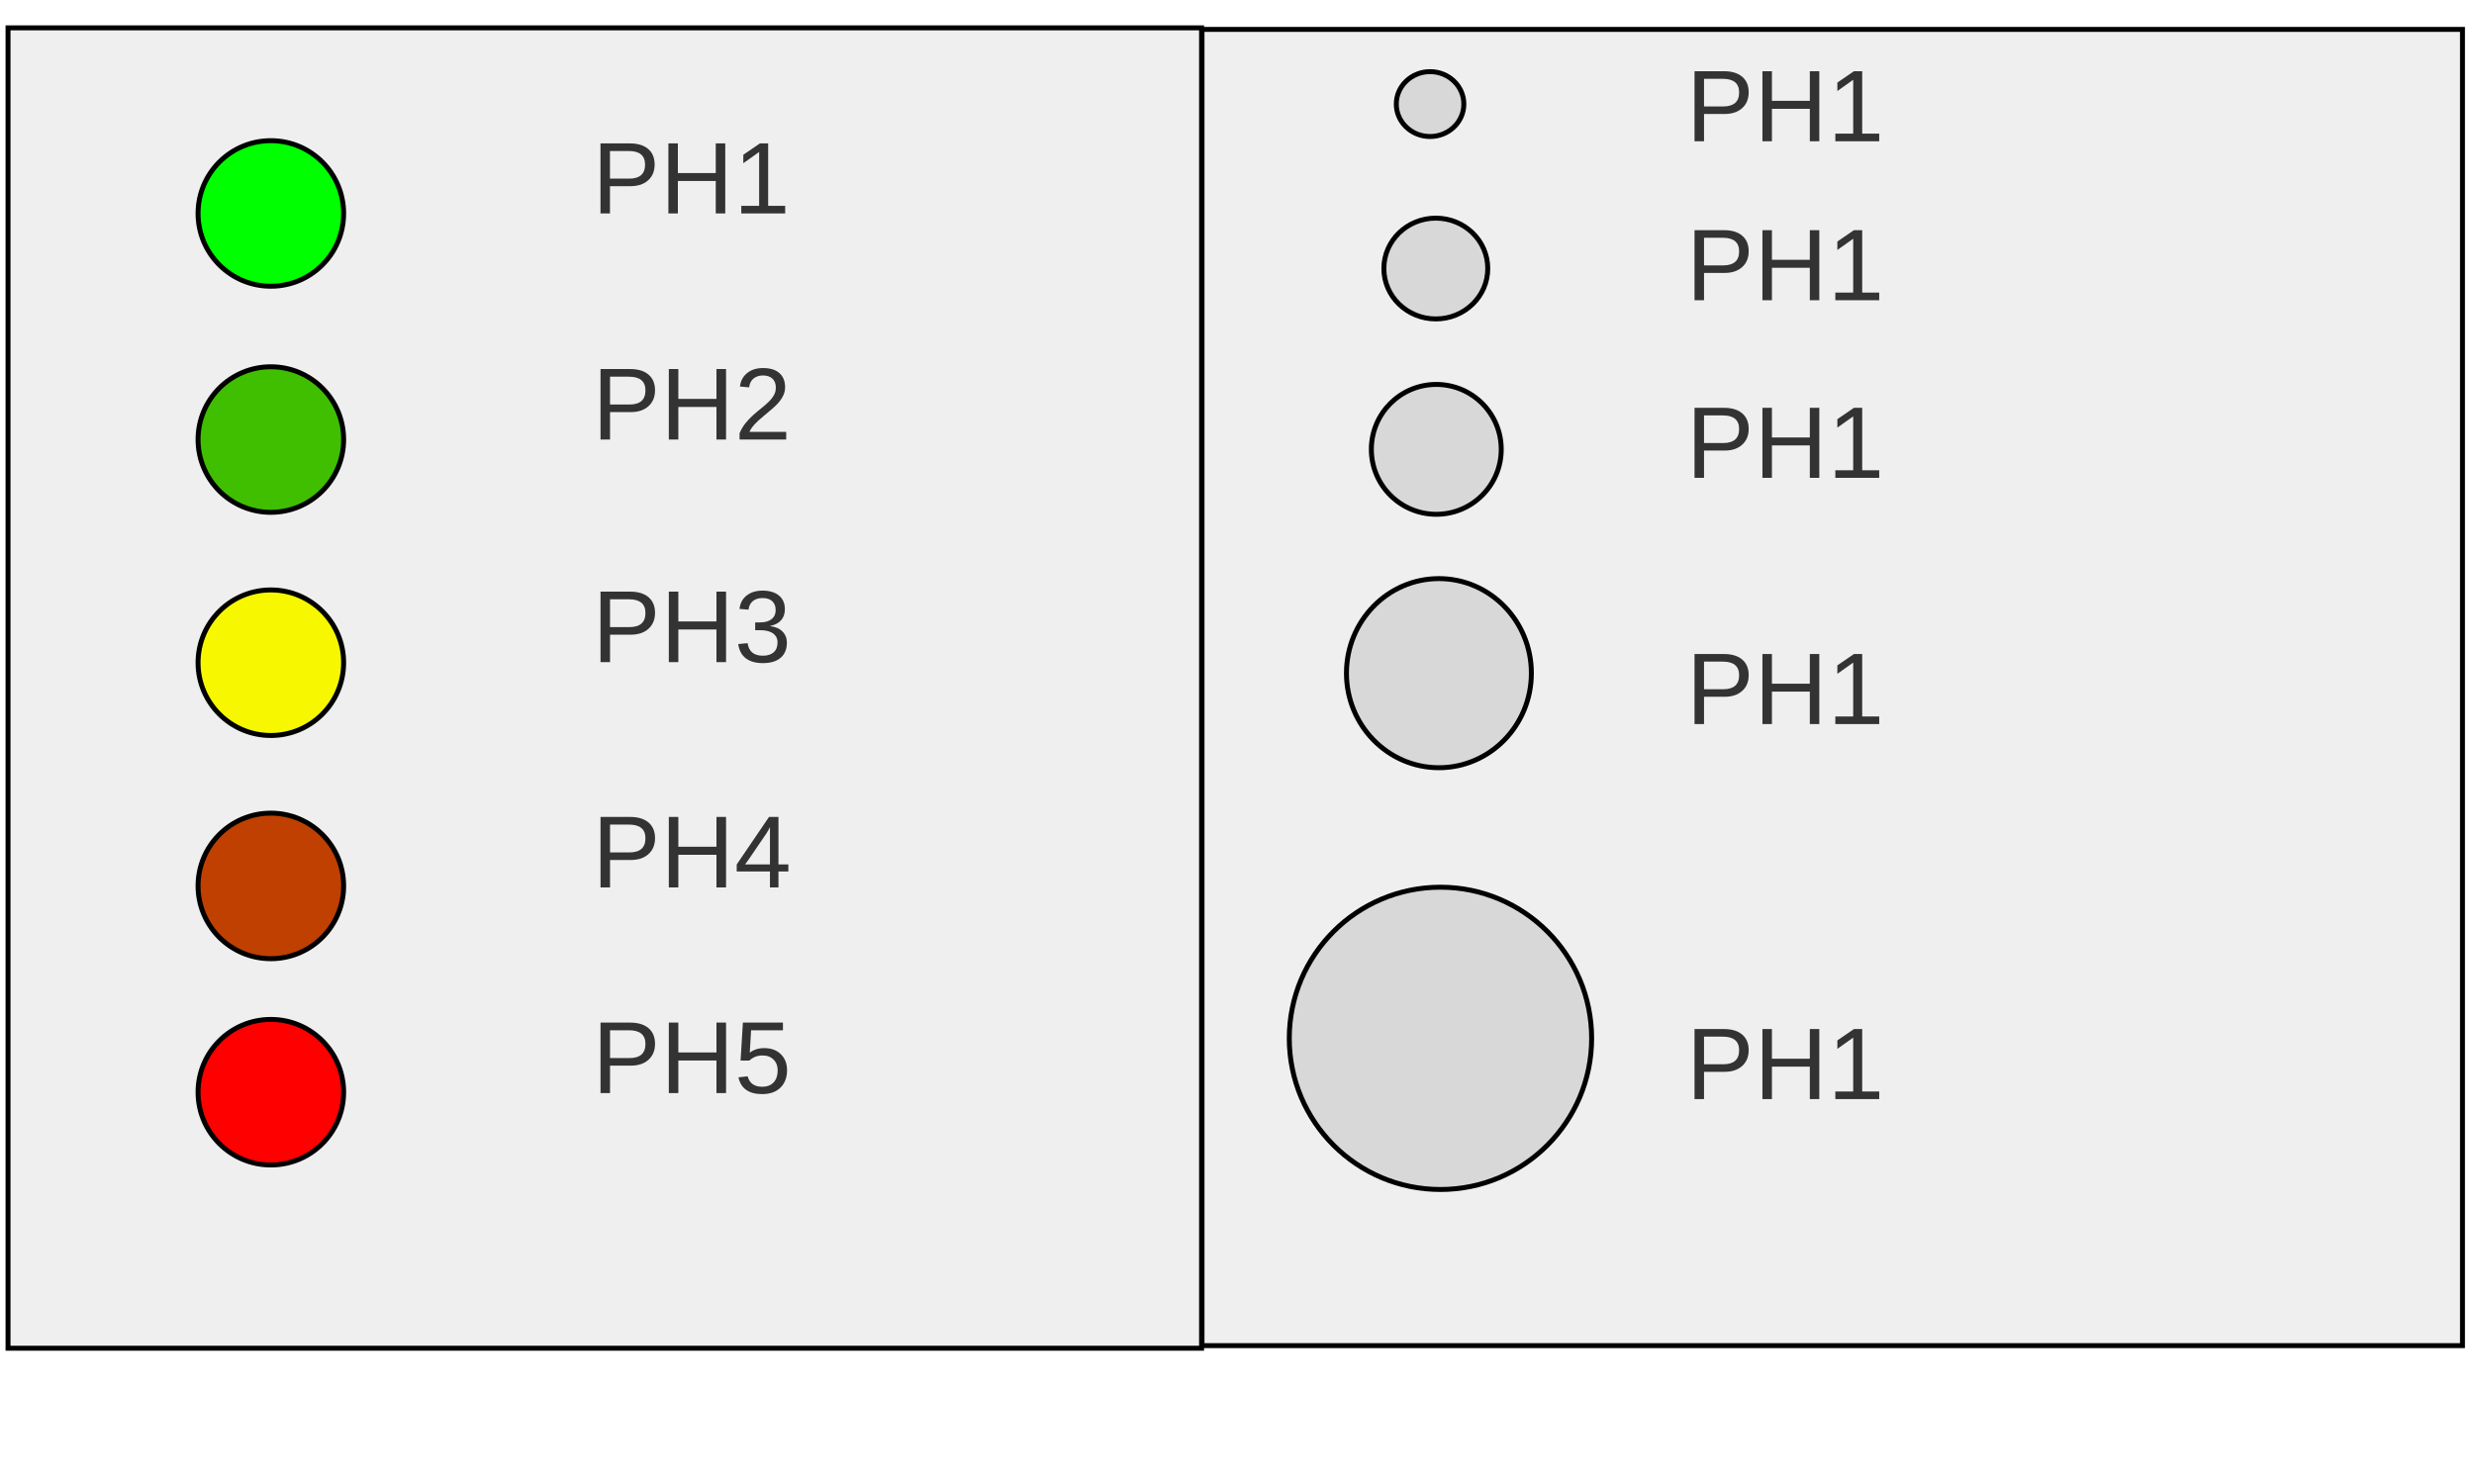
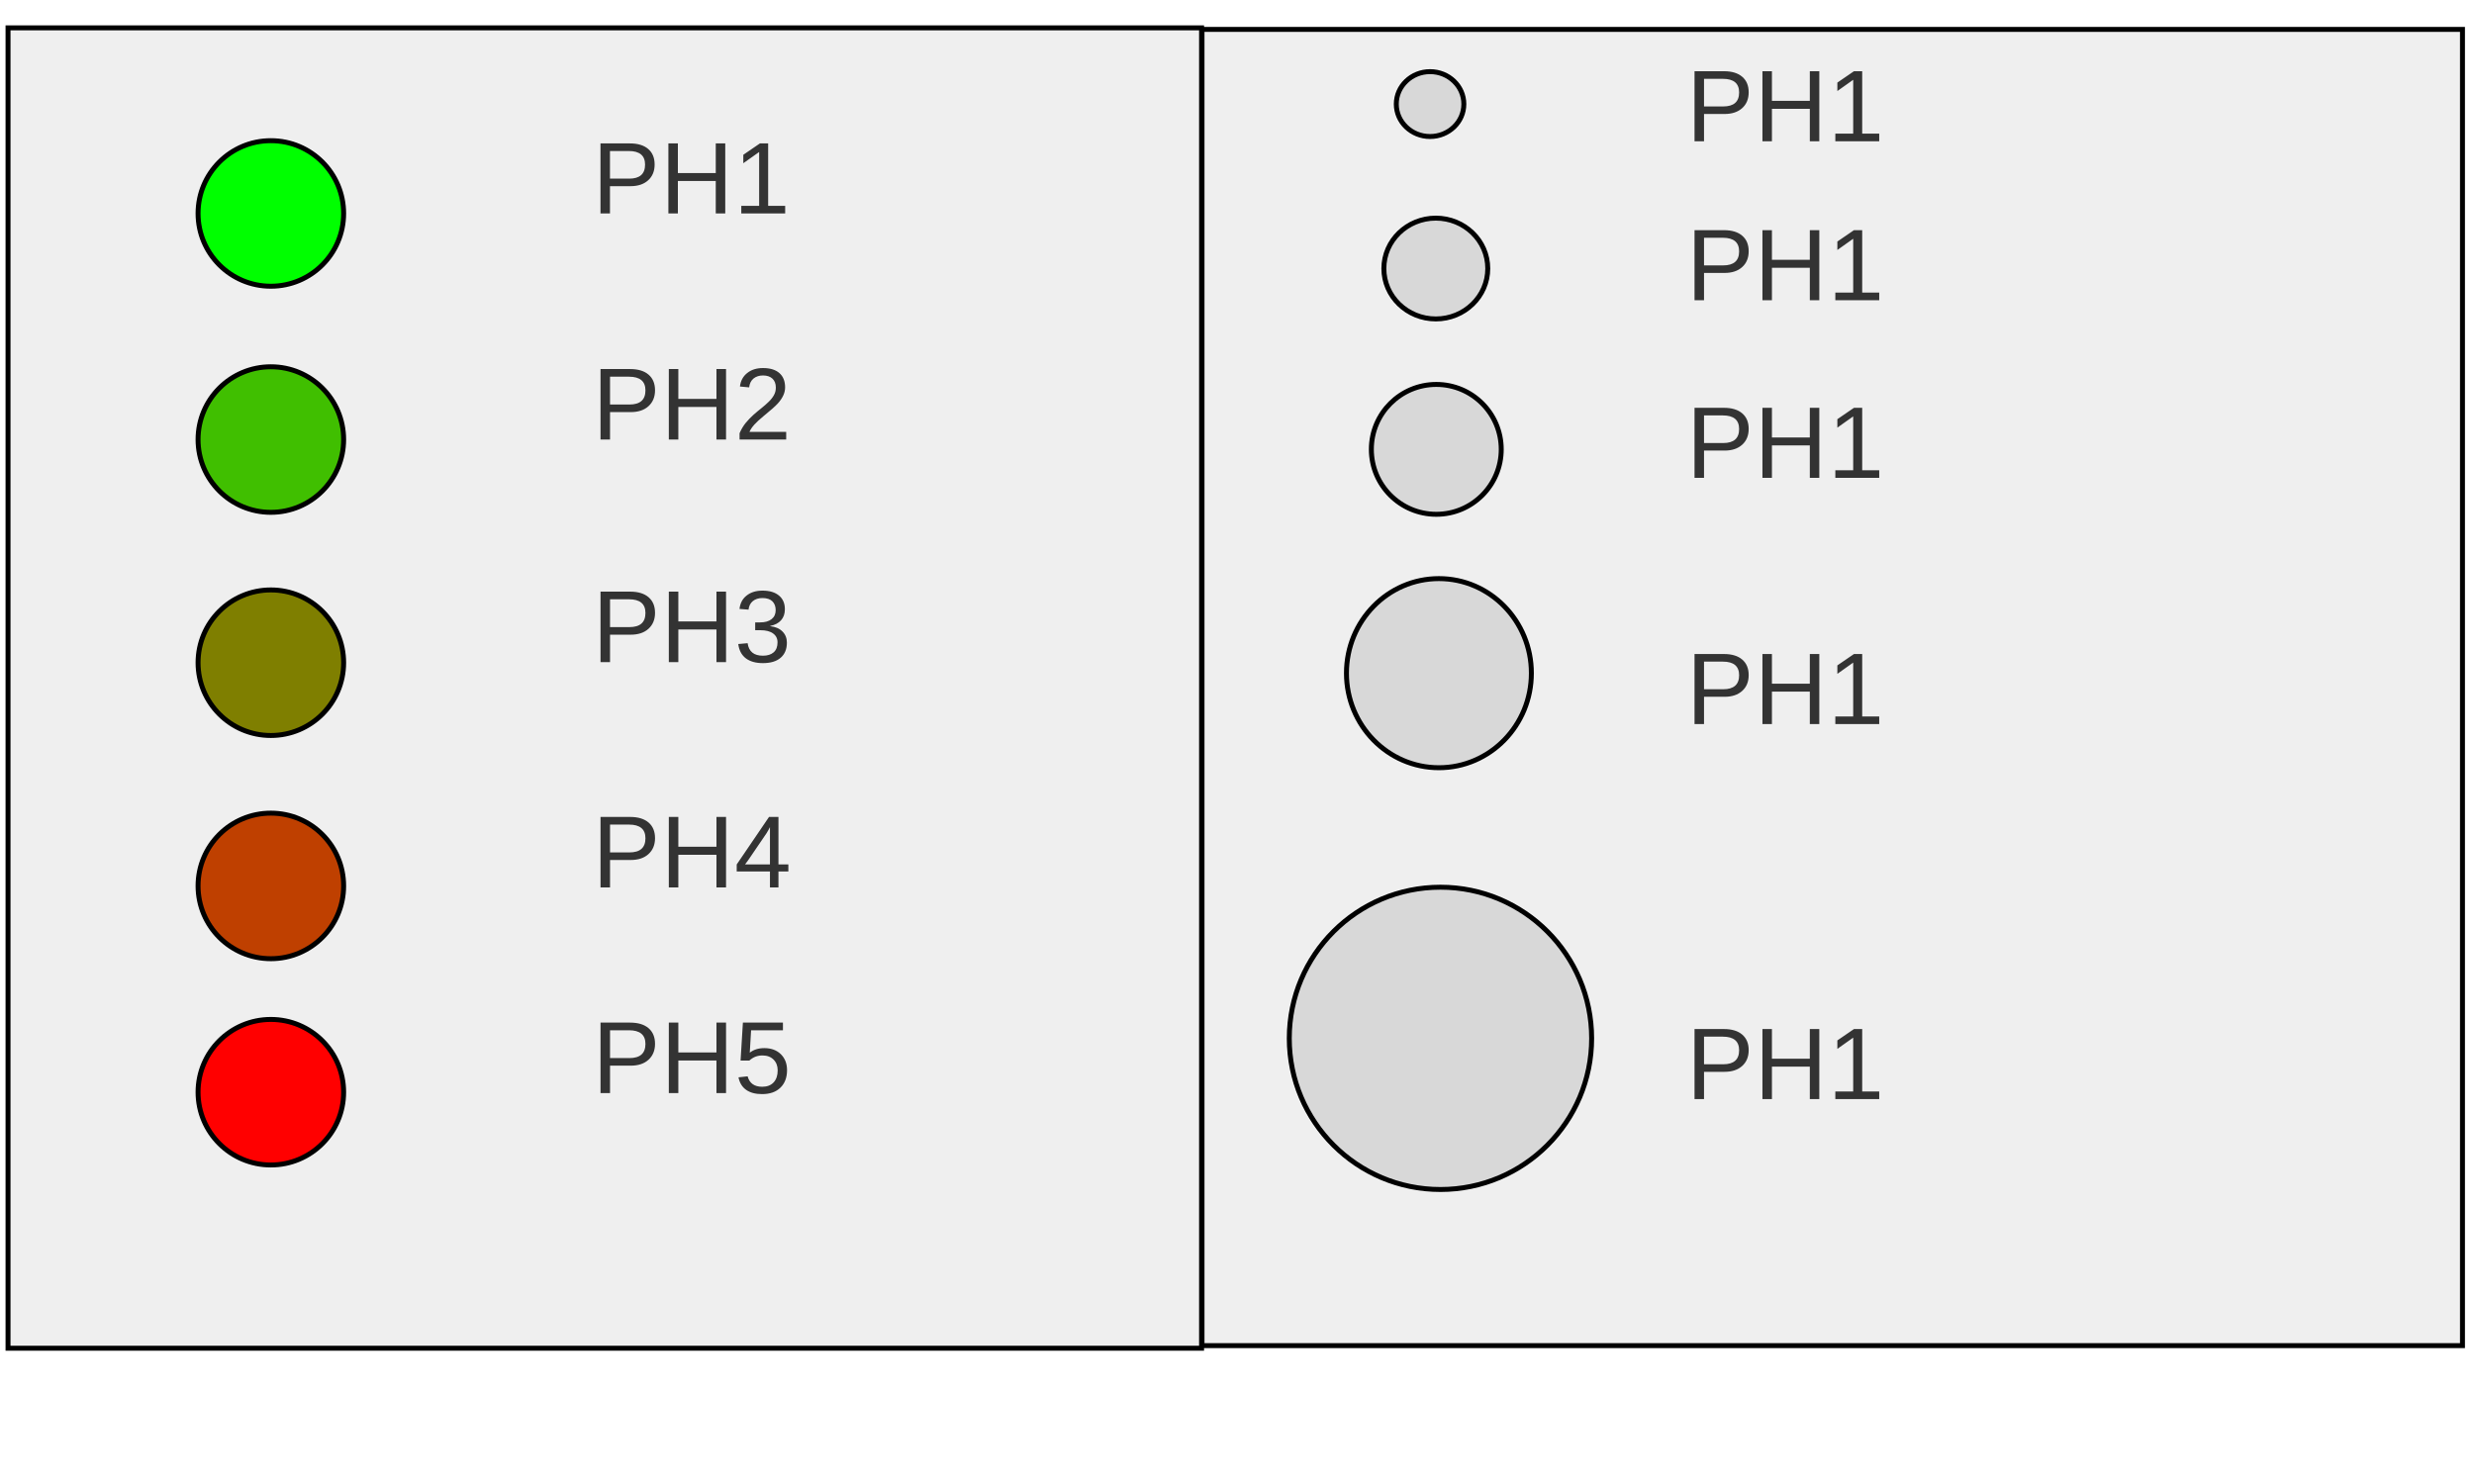
<svg xmlns="http://www.w3.org/2000/svg" viewBox="0 0 500 300" width="500" height="300">
  <rect x="1.622" y="5.63" width="241.216" height="266.923" style="fill: rgb(216, 216, 216); stroke: rgb(0, 0, 0); stroke-width: 1px; fill-opacity: 0.4;" />
  <ellipse style="stroke: rgb(0, 0, 0); stroke-width: 1px; fill: rgb(0, 255, 0);" cx="54.739" cy="43.151" rx="14.712" ry="14.712" />
  <ellipse style="stroke: rgb(0, 0, 0); stroke-width: 1px; fill: rgb(64, 191, 0);" cx="54.739" cy="88.857" rx="14.712" ry="14.712" />
-   <ellipse style="stroke: rgb(0, 0, 0); stroke-width: 1px; fill: rgb(247, 247, 0);" cx="54.739" cy="133.972" rx="14.712" ry="14.712" />
+   <ellipse style="stroke: rgb(0, 0, 0); stroke-width: 1px; fill: rgb(127, 127, 0);" cx="54.739" cy="133.972" rx="14.712" ry="14.712" />
  <ellipse style="stroke: rgb(0, 0, 0); stroke-width: 1px; fill: rgb(191, 64, 0);" cx="54.739" cy="179.094" rx="14.712" ry="14.712" />
  <ellipse style="stroke: rgb(0, 0, 0); stroke-width: 1px; fill: rgb(255, 0, 0);" cx="54.739" cy="220.796" rx="14.712" ry="14.712" />
  <text style="white-space: pre; fill: rgb(51, 51, 51); font-family: Arial, sans-serif; font-size: 22.8px;" x="255.646" y="565.664" id="ph1" transform="matrix(0.90248, 0, 0, 0.90248, -111.0473, -467.3507)">PH1<tspan x="262.343" dy="1em">​</tspan>
  </text>
  <text style="white-space: pre; fill: rgb(51, 51, 51); font-family: Arial, sans-serif; font-size: 20.7px;" x="119.666" y="88.857" id="ph2">PH2</text>
  <text style="white-space: pre; fill: rgb(51, 51, 51); font-family: Arial, sans-serif; font-size: 20.7px;" x="119.666" y="133.851" id="ph3">PH3</text>
  <text style="white-space: pre; fill: rgb(51, 51, 51); font-family: Arial, sans-serif; font-size: 20.7px;" x="119.666" y="179.398" id="ph4">PH4</text>
  <text style="white-space: pre; fill: rgb(51, 51, 51); font-family: Arial, sans-serif; font-size: 20.7px;" x="119.666" y="220.979" id="ph5">PH5</text>
  <rect x="242.927" y="5.942" width="254.743" height="266.085" style="fill: rgb(216, 216, 216); stroke: rgb(0, 0, 0); fill-opacity: 0.4;" />
  <ellipse style="fill: rgb(216, 216, 216); stroke: rgb(0, 0, 0);" cx="289.02" cy="21.04" rx="6.826" ry="6.557" id="size1" />
  <ellipse style="fill: rgb(216, 216, 216); stroke: rgb(0, 0, 0);" cx="290.181" cy="54.286" rx="10.5" ry="10.189" id="size2" />
  <ellipse style="fill: rgb(216, 216, 216); stroke: rgb(0, 0, 0);" cx="290.278" cy="90.841" rx="13.126" ry="13.126" id="size3" />
  <ellipse style="fill: rgb(216, 216, 216); stroke: rgb(0, 0, 0);" cx="290.808" cy="136.084" rx="18.686" ry="19.115" id="size4" />
  <ellipse style="fill: rgb(216, 216, 216); stroke: rgb(0, 0, 0);" cx="291.12" cy="209.909" rx="30.554" ry="30.554" id="size5" />
  <text style="white-space: pre; fill: rgb(51, 51, 51); font-family: Arial, sans-serif; font-size: 22.8px;" x="200.646" y="565.664" id="size1text" transform="matrix(0.90248, 0, 0, 0.90248, 159.6985, -481.9449)">PH1<tspan x="262.343" dy="1em">​</tspan>
  </text>
  <text style="white-space: pre; fill: rgb(51, 51, 51); font-family: Arial, sans-serif; font-size: 22.8px;" x="200.646" y="565.664" id="size2text" transform="matrix(0.90248, 0, 0, 0.90248, 159.6985, -449.8129)">PH1<tspan x="262.343" dy="1em">​</tspan>
  </text>
  <text style="white-space: pre; fill: rgb(51, 51, 51); font-family: Arial, sans-serif; font-size: 22.8px;" x="200.646" y="565.664" id="size3text" transform="matrix(0.90248, 0, 0, 0.90248, 159.6985, -413.901)">PH1<tspan x="262.343" dy="1em">​</tspan>
  </text>
  <text style="white-space: pre; fill: rgb(51, 51, 51); font-family: Arial, sans-serif; font-size: 22.8px;" x="200.646" y="565.664" id="size4text" transform="matrix(0.90248, 0, 0, 0.90248, 159.6984, -364.128)">PH1<tspan x="262.343" dy="1em">​</tspan>
  </text>
  <text style="white-space: pre; fill: rgb(51, 51, 51); font-family: Arial, sans-serif; font-size: 22.8px;" x="200.646" y="565.664" id="size5text" transform="matrix(0.90248, 0, 0, 0.90248, 159.6984, -288.3132)">PH1<tspan x="262.343" dy="1em">​</tspan>
  </text>
</svg>
